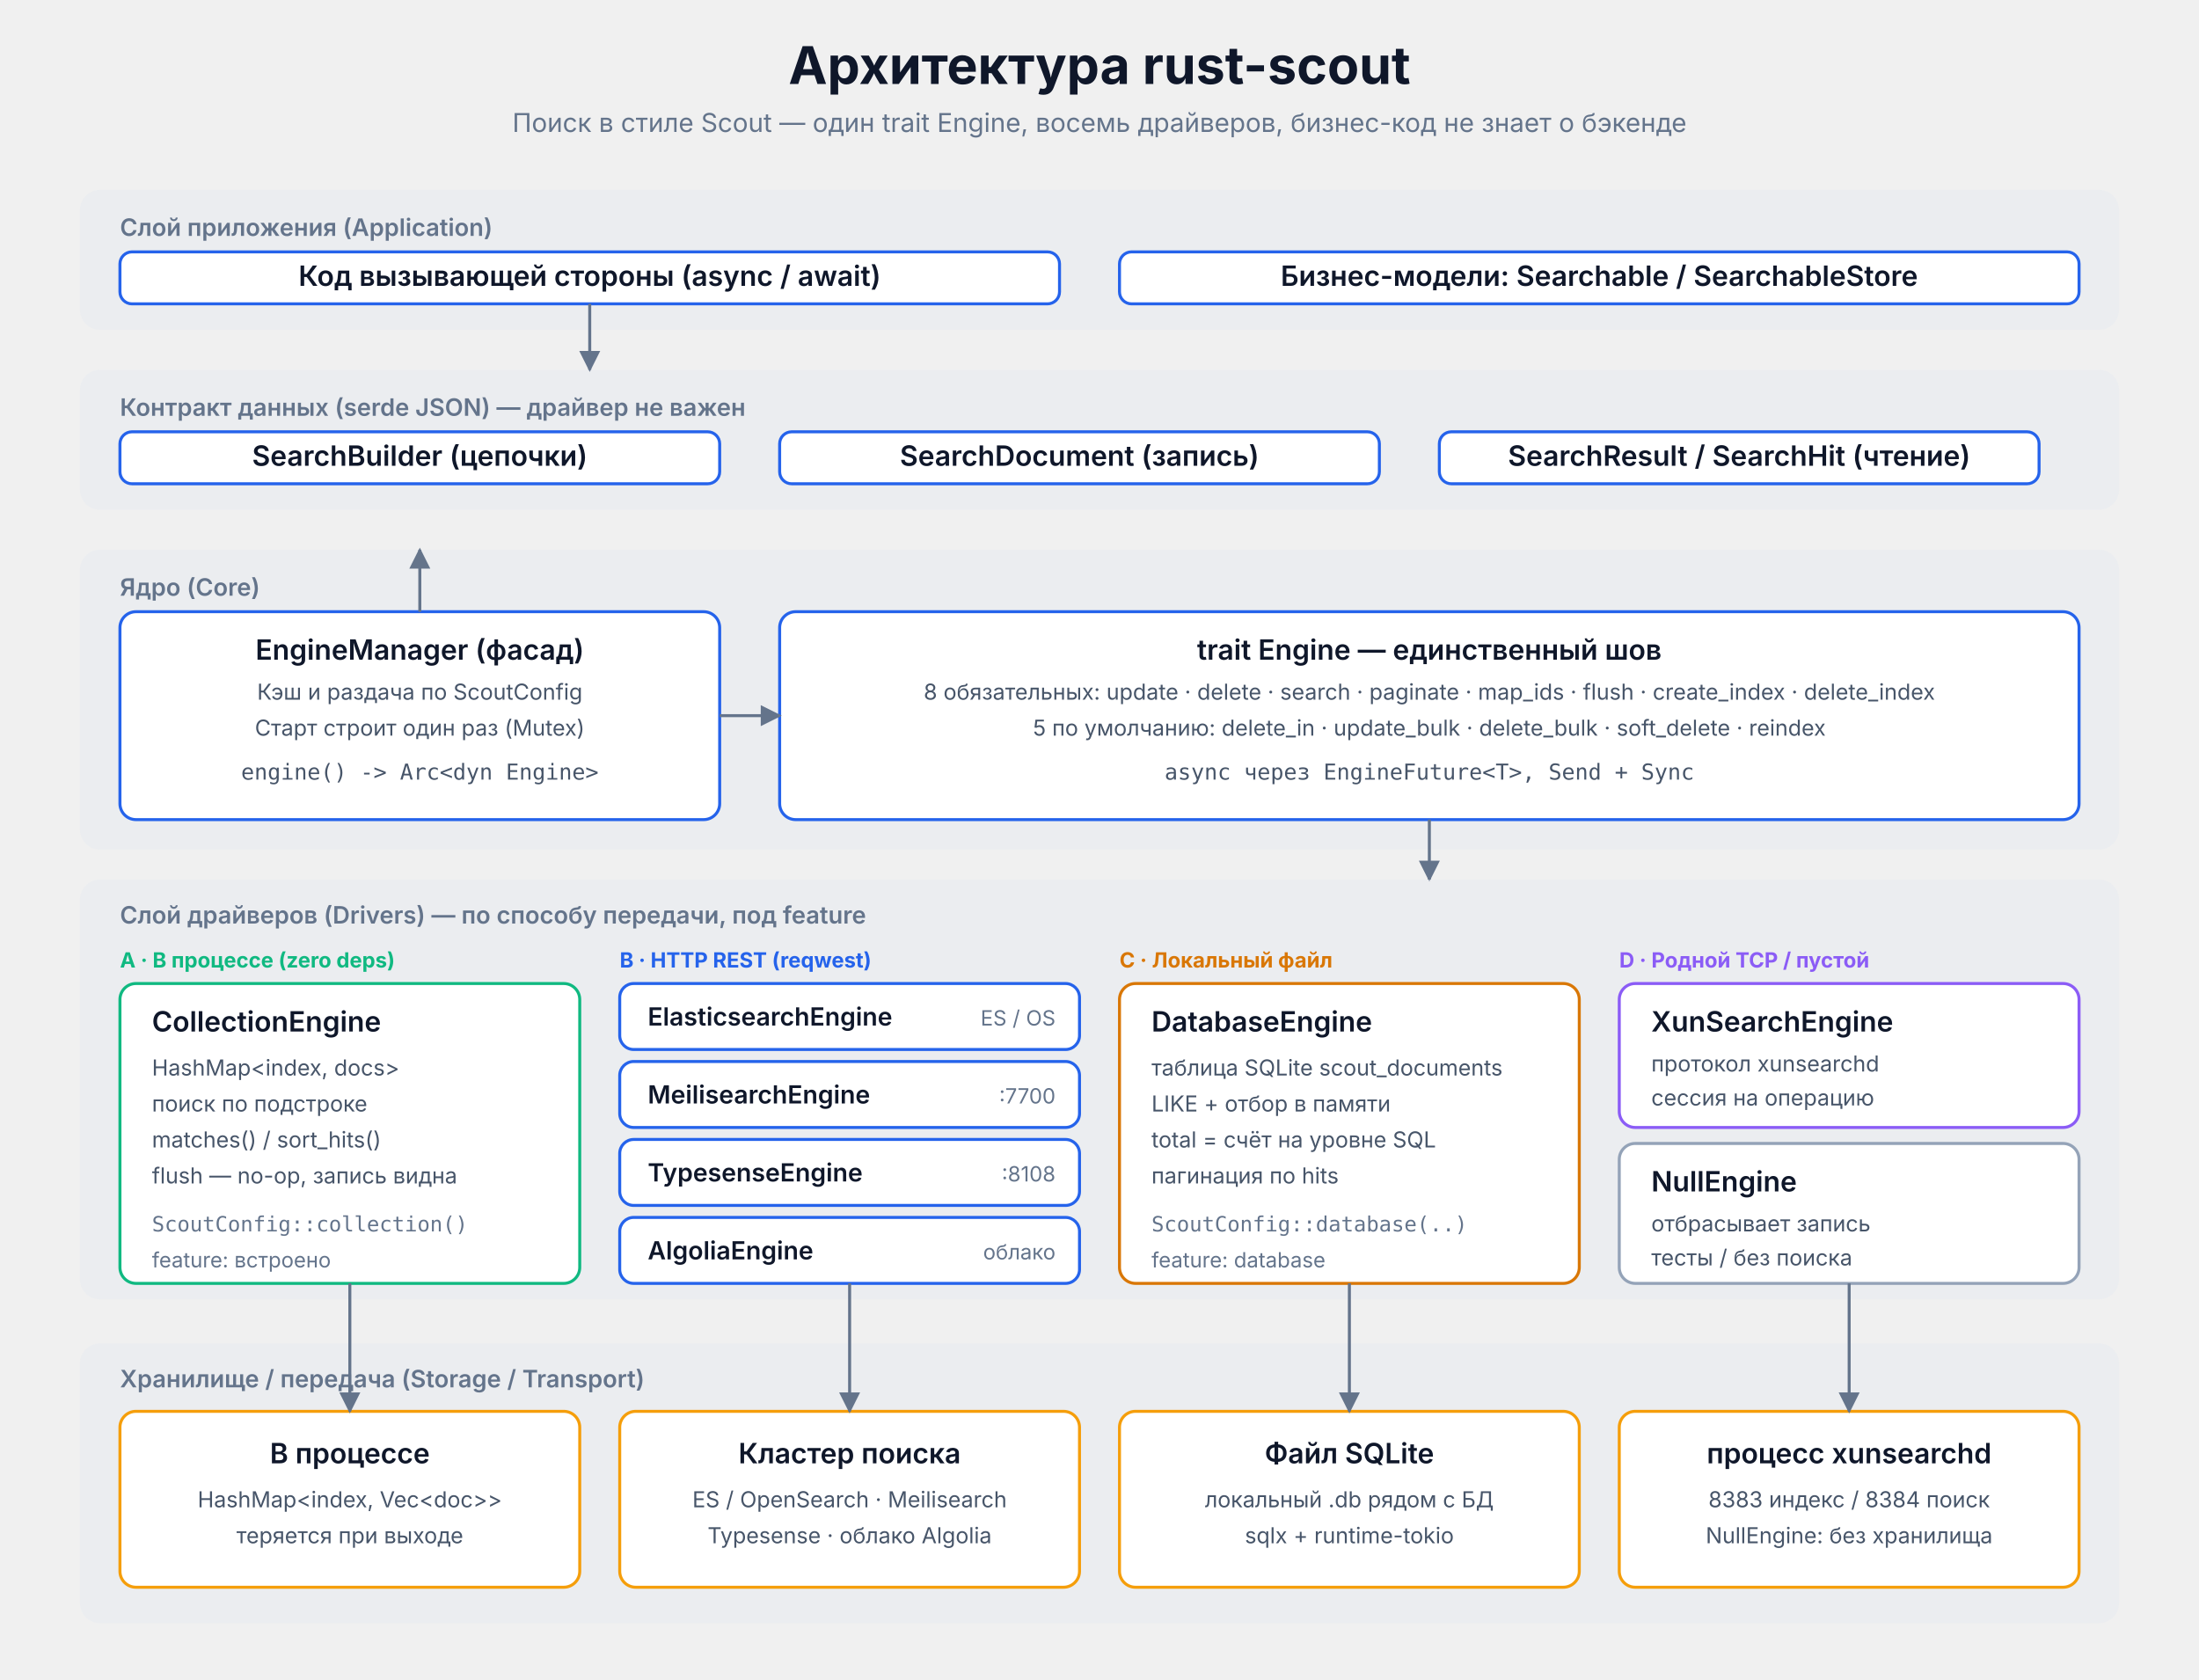
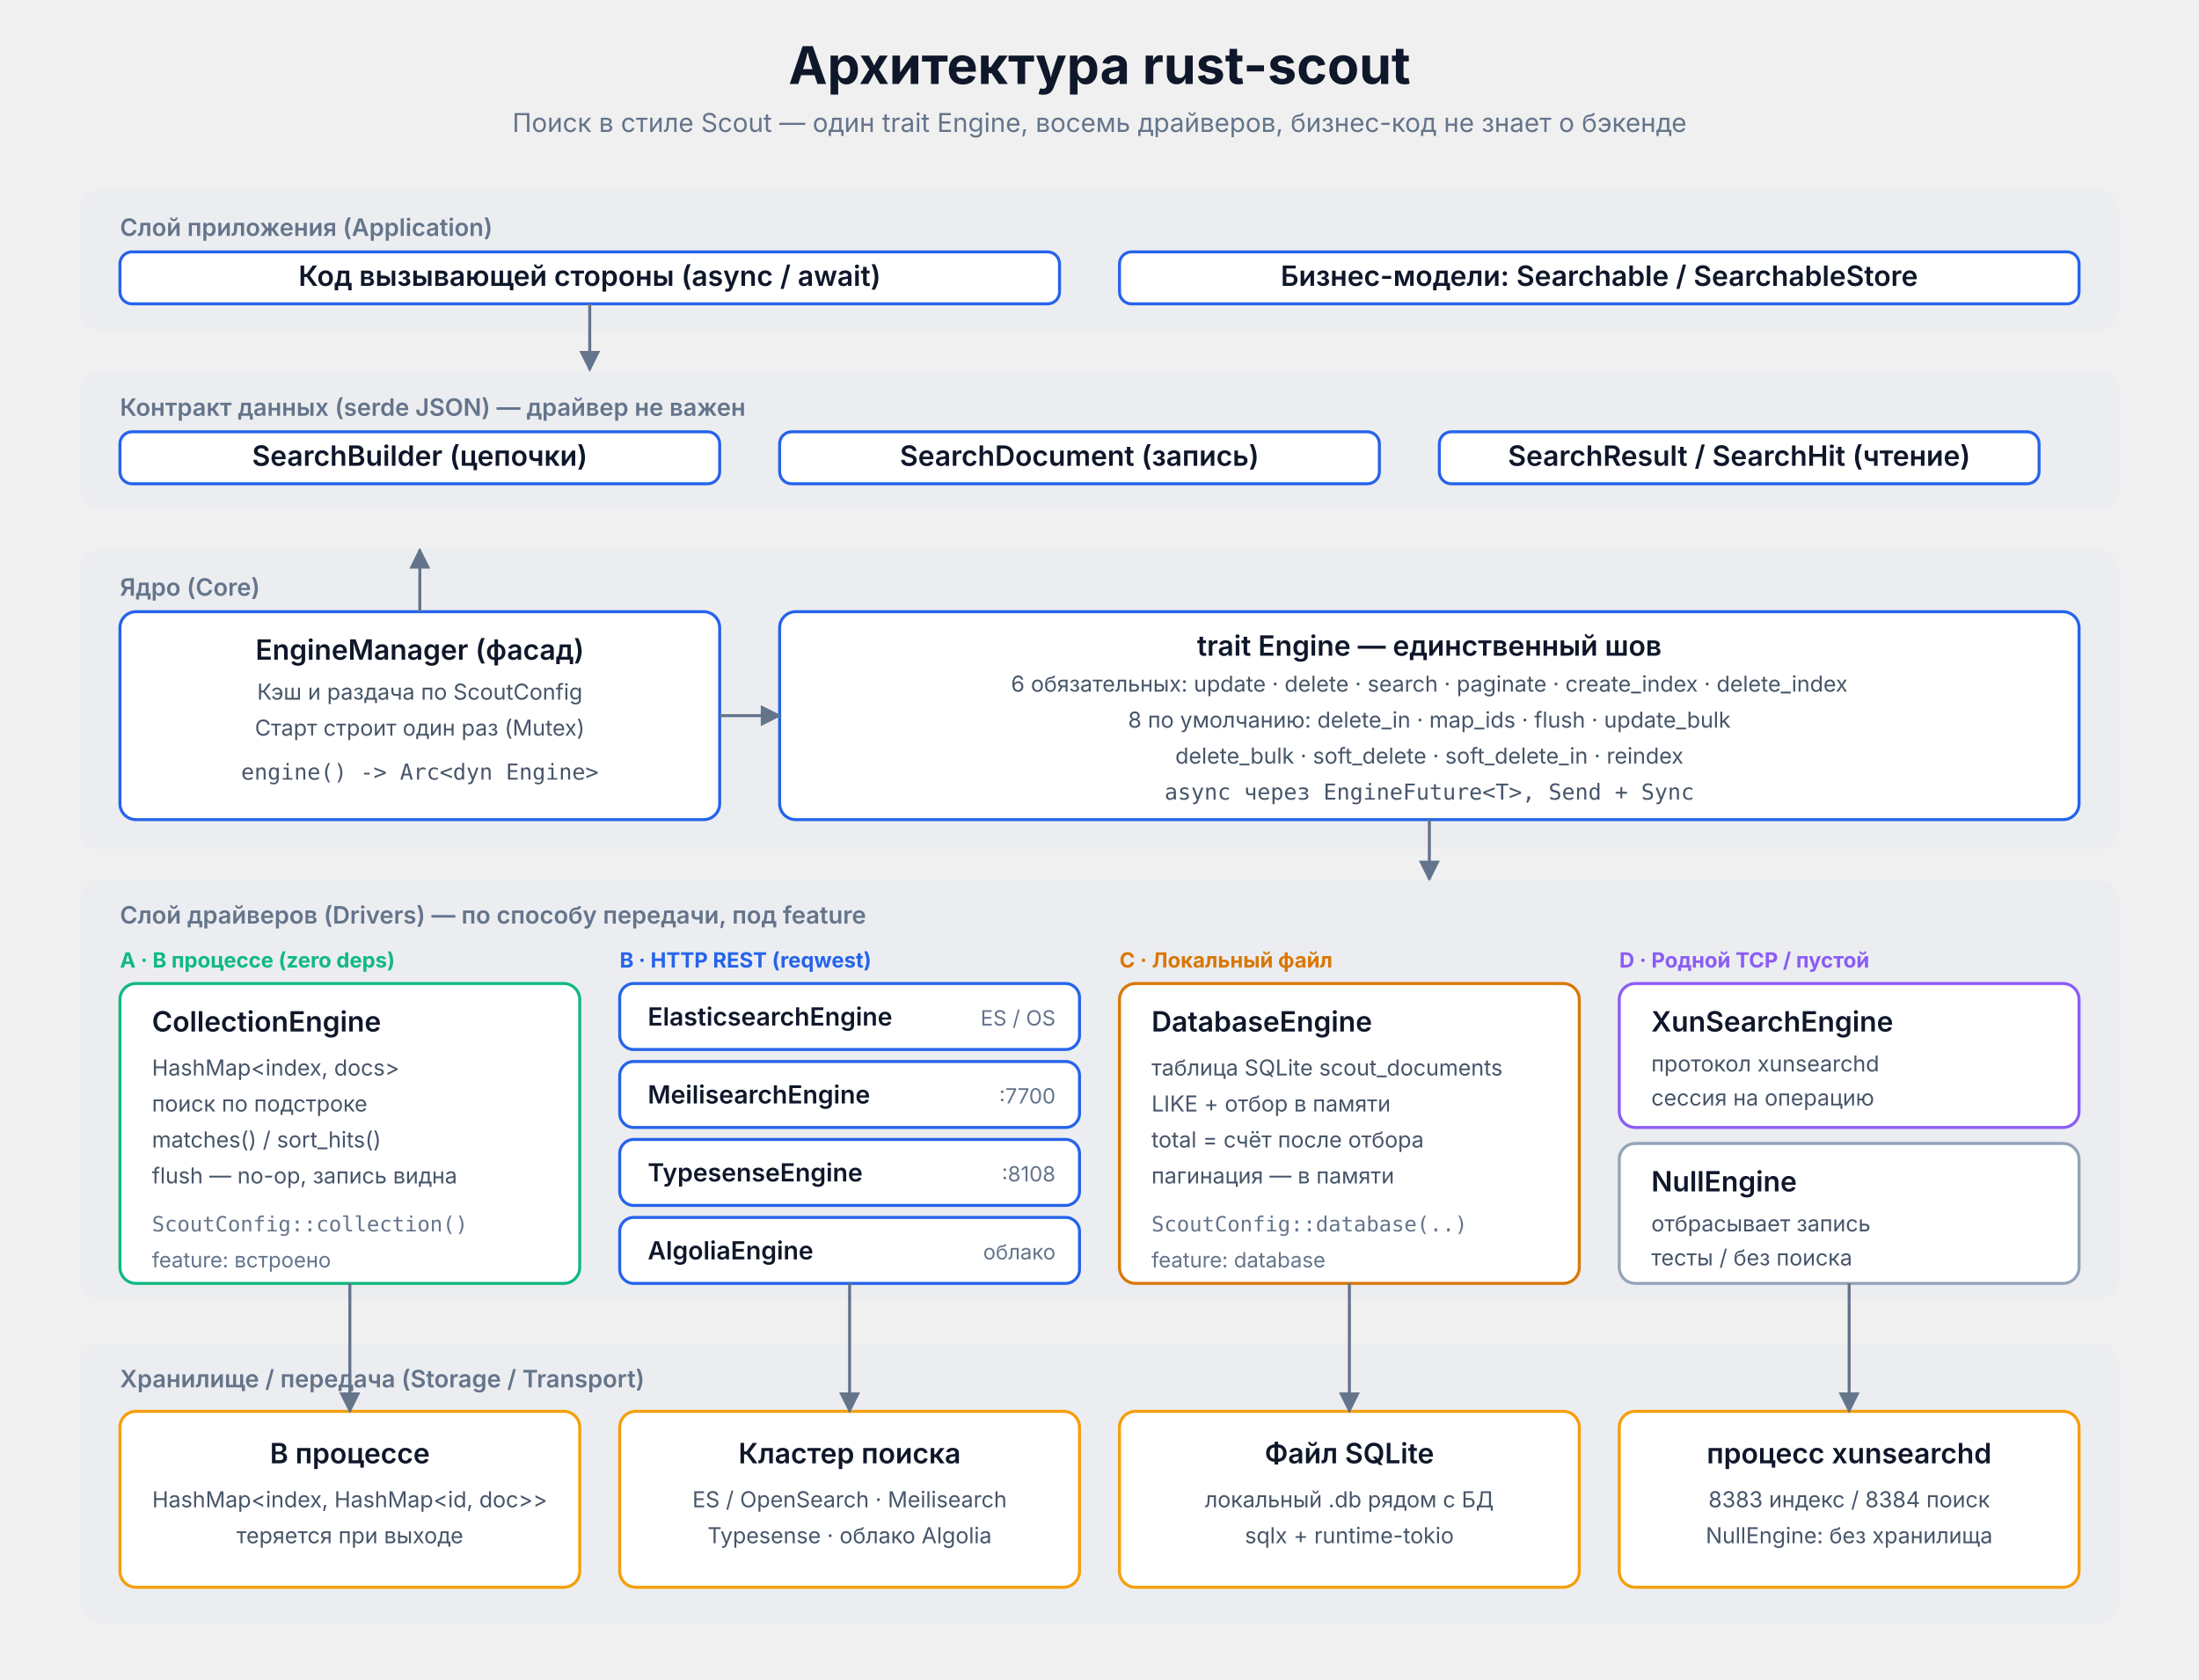
<svg xmlns="http://www.w3.org/2000/svg" viewBox="0 0 1100 840" font-family="system-ui, -apple-system, 'Segoe UI', sans-serif" role="img" aria-labelledby="archTitle">
  <defs>
    <marker id="arrow" viewBox="0 0 10 10" refX="9" refY="5" markerWidth="7" markerHeight="7" orient="auto-start-reverse">
      <path d="M 0 0 L 10 5 L 0 10 z" fill="#64748b" />
    </marker>
    <style>
      .title { font-size: 26px; font-weight: 700; fill: #0f172a; }
      .sub   { font-size: 13px; fill: #64748b; }
      .layer { fill: #e2e8f0; opacity: 0.35; }
      .box   { fill: #ffffff; stroke: #2563eb; stroke-width: 1.5; }
      .box-core { stroke: #2563eb; }
      .box-mem  { stroke: #10b981; }
      .box-http { stroke: #2563eb; }
      .box-db   { stroke: #d97706; }
      .box-tcp  { stroke: #8b5cf6; }
      .box-null { stroke: #94a3b8; }
      .box-data { stroke: #f59e0b; }
      .name  { font-size: 14px; font-weight: 600; fill: #0f172a; }
      .name-s{ font-size: 12.5px; font-weight: 600; fill: #0f172a; }
      .desc  { font-size: 11px; fill: #475569; }
      .desc-s{ font-size: 10.5px; fill: #64748b; }
      .lbl   { font-size: 12px; fill: #64748b; font-weight: 600; }
      .ctag  { font-size: 10.5px; font-weight: 700; }
      .mem   { fill: #10b981; }
      .http  { fill: #2563eb; }
      .db    { fill: #d97706; }
      .tcp   { fill: #8b5cf6; }
      .null  { fill: #64748b; }
      .mono  { font-family: ui-monospace, SFMono-Regular, Menlo, monospace; }
    </style>
  </defs>
  <text x="550" y="42" text-anchor="middle" class="title">Архитектура rust-scout</text>
  <text x="550" y="66" text-anchor="middle" class="sub">Поиск в стиле Scout — один trait Engine, восемь драйверов, бизнес-код не знает о бэкенде</text>
  <rect x="40" y="95" width="1020" height="70" rx="10" class="layer" />
  <text x="60" y="118" class="lbl">Слой приложения (Application)</text>
  <rect x="60" y="126" width="470" height="26" rx="6" class="box" />
  <text x="295" y="143" text-anchor="middle" class="name">Код вызывающей стороны (async / await)</text>
  <rect x="560" y="126" width="480" height="26" rx="6" class="box" />
  <text x="800" y="143" text-anchor="middle" class="name">Бизнес-модели: Searchable / SearchableStore</text>
  <rect x="40" y="185" width="1020" height="70" rx="10" class="layer" />
  <text x="60" y="208" class="lbl">Контракт данных (serde JSON) — драйвер не важен</text>
  <rect x="60" y="216" width="300" height="26" rx="6" class="box" />
  <text x="210" y="233" text-anchor="middle" class="name">SearchBuilder (цепочки)</text>
  <rect x="390" y="216" width="300" height="26" rx="6" class="box" />
  <text x="540" y="233" text-anchor="middle" class="name">SearchDocument (запись)</text>
  <rect x="720" y="216" width="300" height="26" rx="6" class="box" />
  <text x="870" y="233" text-anchor="middle" class="name">SearchResult / SearchHit (чтение)</text>
  <rect x="40" y="275" width="1020" height="150" rx="10" class="layer" />
  <text x="60" y="298" class="lbl">Ядро (Core)</text>
  <rect x="60" y="306" width="300" height="104" rx="8" class="box box-core" />
  <text x="210" y="330" text-anchor="middle" class="name">EngineManager (фасад)</text>
  <text x="210" y="350" text-anchor="middle" class="desc">Кэш и раздача по ScoutConfig</text>
  <text x="210" y="368" text-anchor="middle" class="desc">Старт строит один раз (Mutex)</text>
  <text x="210" y="390" text-anchor="middle" class="desc mono">engine() -&gt; Arc&lt;dyn Engine&gt;</text>
  <rect x="390" y="306" width="650" height="104" rx="8" class="box box-core" />
-   <text x="715" y="330" text-anchor="middle" class="name">trait Engine — единственный шов</text>
-   <text x="715" y="350" text-anchor="middle" class="desc">8 обязательных: update · delete · search · paginate · map_ids · flush · create_index · delete_index</text>
-   <text x="715" y="368" text-anchor="middle" class="desc">5 по умолчанию: delete_in · update_bulk · delete_bulk · soft_delete · reindex</text>
-   <text x="715" y="390" text-anchor="middle" class="desc mono">async через EngineFuture&lt;T&gt;, Send + Sync</text>
+   <text x="715" y="328" text-anchor="middle" class="name">trait Engine — единственный шов</text>
+   <text x="715" y="346" text-anchor="middle" class="desc">6 обязательных: update · delete · search · paginate · create_index · delete_index</text>
+   <text x="715" y="364" text-anchor="middle" class="desc">8 по умолчанию: delete_in · map_ids · flush · update_bulk</text>
+   <text x="715" y="382" text-anchor="middle" class="desc">delete_bulk · soft_delete · soft_delete_in · reindex</text>
+   <text x="715" y="400" text-anchor="middle" class="desc mono">async через EngineFuture&lt;T&gt;, Send + Sync</text>
  <line x1="210" y1="306" x2="210" y2="275" stroke="#64748b" stroke-width="1.5" marker-end="url(#arrow)" />
  <line x1="360" y1="358" x2="390" y2="358" stroke="#64748b" stroke-width="1.5" marker-end="url(#arrow)" />
  <line x1="715" y1="410" x2="715" y2="440" stroke="#64748b" stroke-width="1.5" marker-end="url(#arrow)" />
  <rect x="40" y="440" width="1020" height="210" rx="10" class="layer" />
  <text x="60" y="462" class="lbl">Слой драйверов (Drivers) — по способу передачи, под feature</text>
  <text x="60" y="484" class="ctag mem">A · В процессе (zero deps)</text>
  <rect x="60" y="492" width="230" height="150" rx="8" class="box box-mem" />
  <text x="76" y="516" class="name">CollectionEngine</text>
  <text x="76" y="538" class="desc">HashMap&lt;index, docs&gt;</text>
  <text x="76" y="556" class="desc">поиск по подстроке</text>
  <text x="76" y="574" class="desc">matches() / sort_hits()</text>
  <text x="76" y="592" class="desc">flush — no-op, запись видна</text>
  <text x="76" y="616" class="desc-s mono">ScoutConfig::collection()</text>
  <text x="76" y="634" class="desc-s">feature: встроено</text>
  <text x="310" y="484" class="ctag http">B · HTTP REST (reqwest)</text>
  <rect x="310" y="492" width="230" height="33" rx="7" class="box box-http" />
  <text x="324" y="513" class="name-s">ElasticsearchEngine</text>
  <text x="528" y="513" text-anchor="end" class="desc-s">ES / OS</text>
  <rect x="310" y="531" width="230" height="33" rx="7" class="box box-http" />
  <text x="324" y="552" class="name-s">MeilisearchEngine</text>
  <text x="528" y="552" text-anchor="end" class="desc-s">:7700</text>
  <rect x="310" y="570" width="230" height="33" rx="7" class="box box-http" />
  <text x="324" y="591" class="name-s">TypesenseEngine</text>
  <text x="528" y="591" text-anchor="end" class="desc-s">:8108</text>
  <rect x="310" y="609" width="230" height="33" rx="7" class="box box-http" />
  <text x="324" y="630" class="name-s">AlgoliaEngine</text>
  <text x="528" y="630" text-anchor="end" class="desc-s">облако</text>
  <text x="560" y="484" class="ctag db">C · Локальный файл</text>
  <rect x="560" y="492" width="230" height="150" rx="8" class="box box-db" />
  <text x="576" y="516" class="name">DatabaseEngine</text>
  <text x="576" y="538" class="desc">таблица SQLite scout_documents</text>
  <text x="576" y="556" class="desc">LIKE + отбор в памяти</text>
-   <text x="576" y="574" class="desc">total = счёт на уровне SQL</text>
-   <text x="576" y="592" class="desc">пагинация по hits</text>
+   <text x="576" y="574" class="desc">total = счёт после отбора</text>
+   <text x="576" y="592" class="desc">пагинация — в памяти</text>
  <text x="576" y="616" class="desc-s mono">ScoutConfig::database(..)</text>
  <text x="576" y="634" class="desc-s">feature: database</text>
  <text x="810" y="484" class="ctag tcp">D · Родной TCP / пустой</text>
  <rect x="810" y="492" width="230" height="72" rx="8" class="box box-tcp" />
  <text x="826" y="516" class="name">XunSearchEngine</text>
  <text x="826" y="536" class="desc">протокол xunsearchd</text>
  <text x="826" y="553" class="desc">сессия на операцию</text>
  <rect x="810" y="572" width="230" height="70" rx="8" class="box box-null" />
  <text x="826" y="596" class="name">NullEngine</text>
  <text x="826" y="616" class="desc">отбрасывает запись</text>
  <text x="826" y="633" class="desc">тесты / без поиска</text>
  <rect x="40" y="672" width="1020" height="140" rx="10" class="layer" />
  <text x="60" y="694" class="lbl">Хранилище / передача (Storage / Transport)</text>
  <rect x="60" y="706" width="230" height="88" rx="8" class="box box-data" />
  <text x="175" y="732" text-anchor="middle" class="name">В процессе</text>
-   <text x="175" y="754" text-anchor="middle" class="desc">HashMap&lt;index, Vec&lt;doc&gt;&gt;</text>
+   <text x="175" y="754" text-anchor="middle" class="desc">HashMap&lt;index, HashMap&lt;id, doc&gt;&gt;</text>
  <text x="175" y="772" text-anchor="middle" class="desc">теряется при выходе</text>
  <rect x="310" y="706" width="230" height="88" rx="8" class="box box-data" />
  <text x="425" y="732" text-anchor="middle" class="name">Кластер поиска</text>
  <text x="425" y="754" text-anchor="middle" class="desc">ES / OpenSearch · Meilisearch</text>
  <text x="425" y="772" text-anchor="middle" class="desc">Typesense · облако Algolia</text>
  <rect x="560" y="706" width="230" height="88" rx="8" class="box box-data" />
  <text x="675" y="732" text-anchor="middle" class="name">Файл SQLite</text>
  <text x="675" y="754" text-anchor="middle" class="desc">локальный .db рядом с БД</text>
  <text x="675" y="772" text-anchor="middle" class="desc">sqlx + runtime-tokio</text>
  <rect x="810" y="706" width="230" height="88" rx="8" class="box box-data" />
  <text x="925" y="732" text-anchor="middle" class="name">процесс xunsearchd</text>
  <text x="925" y="754" text-anchor="middle" class="desc">8383 индекс / 8384 поиск</text>
  <text x="925" y="772" text-anchor="middle" class="desc">NullEngine: без хранилища</text>
  <line x1="175" y1="642" x2="175" y2="706" stroke="#64748b" stroke-width="1.5" marker-end="url(#arrow)" />
  <line x1="425" y1="642" x2="425" y2="706" stroke="#64748b" stroke-width="1.5" marker-end="url(#arrow)" />
  <line x1="675" y1="642" x2="675" y2="706" stroke="#64748b" stroke-width="1.5" marker-end="url(#arrow)" />
  <line x1="925" y1="642" x2="925" y2="706" stroke="#64748b" stroke-width="1.5" marker-end="url(#arrow)" />
  <line x1="295" y1="152" x2="295" y2="185" stroke="#64748b" stroke-width="1.5" marker-end="url(#arrow)" />
</svg>
